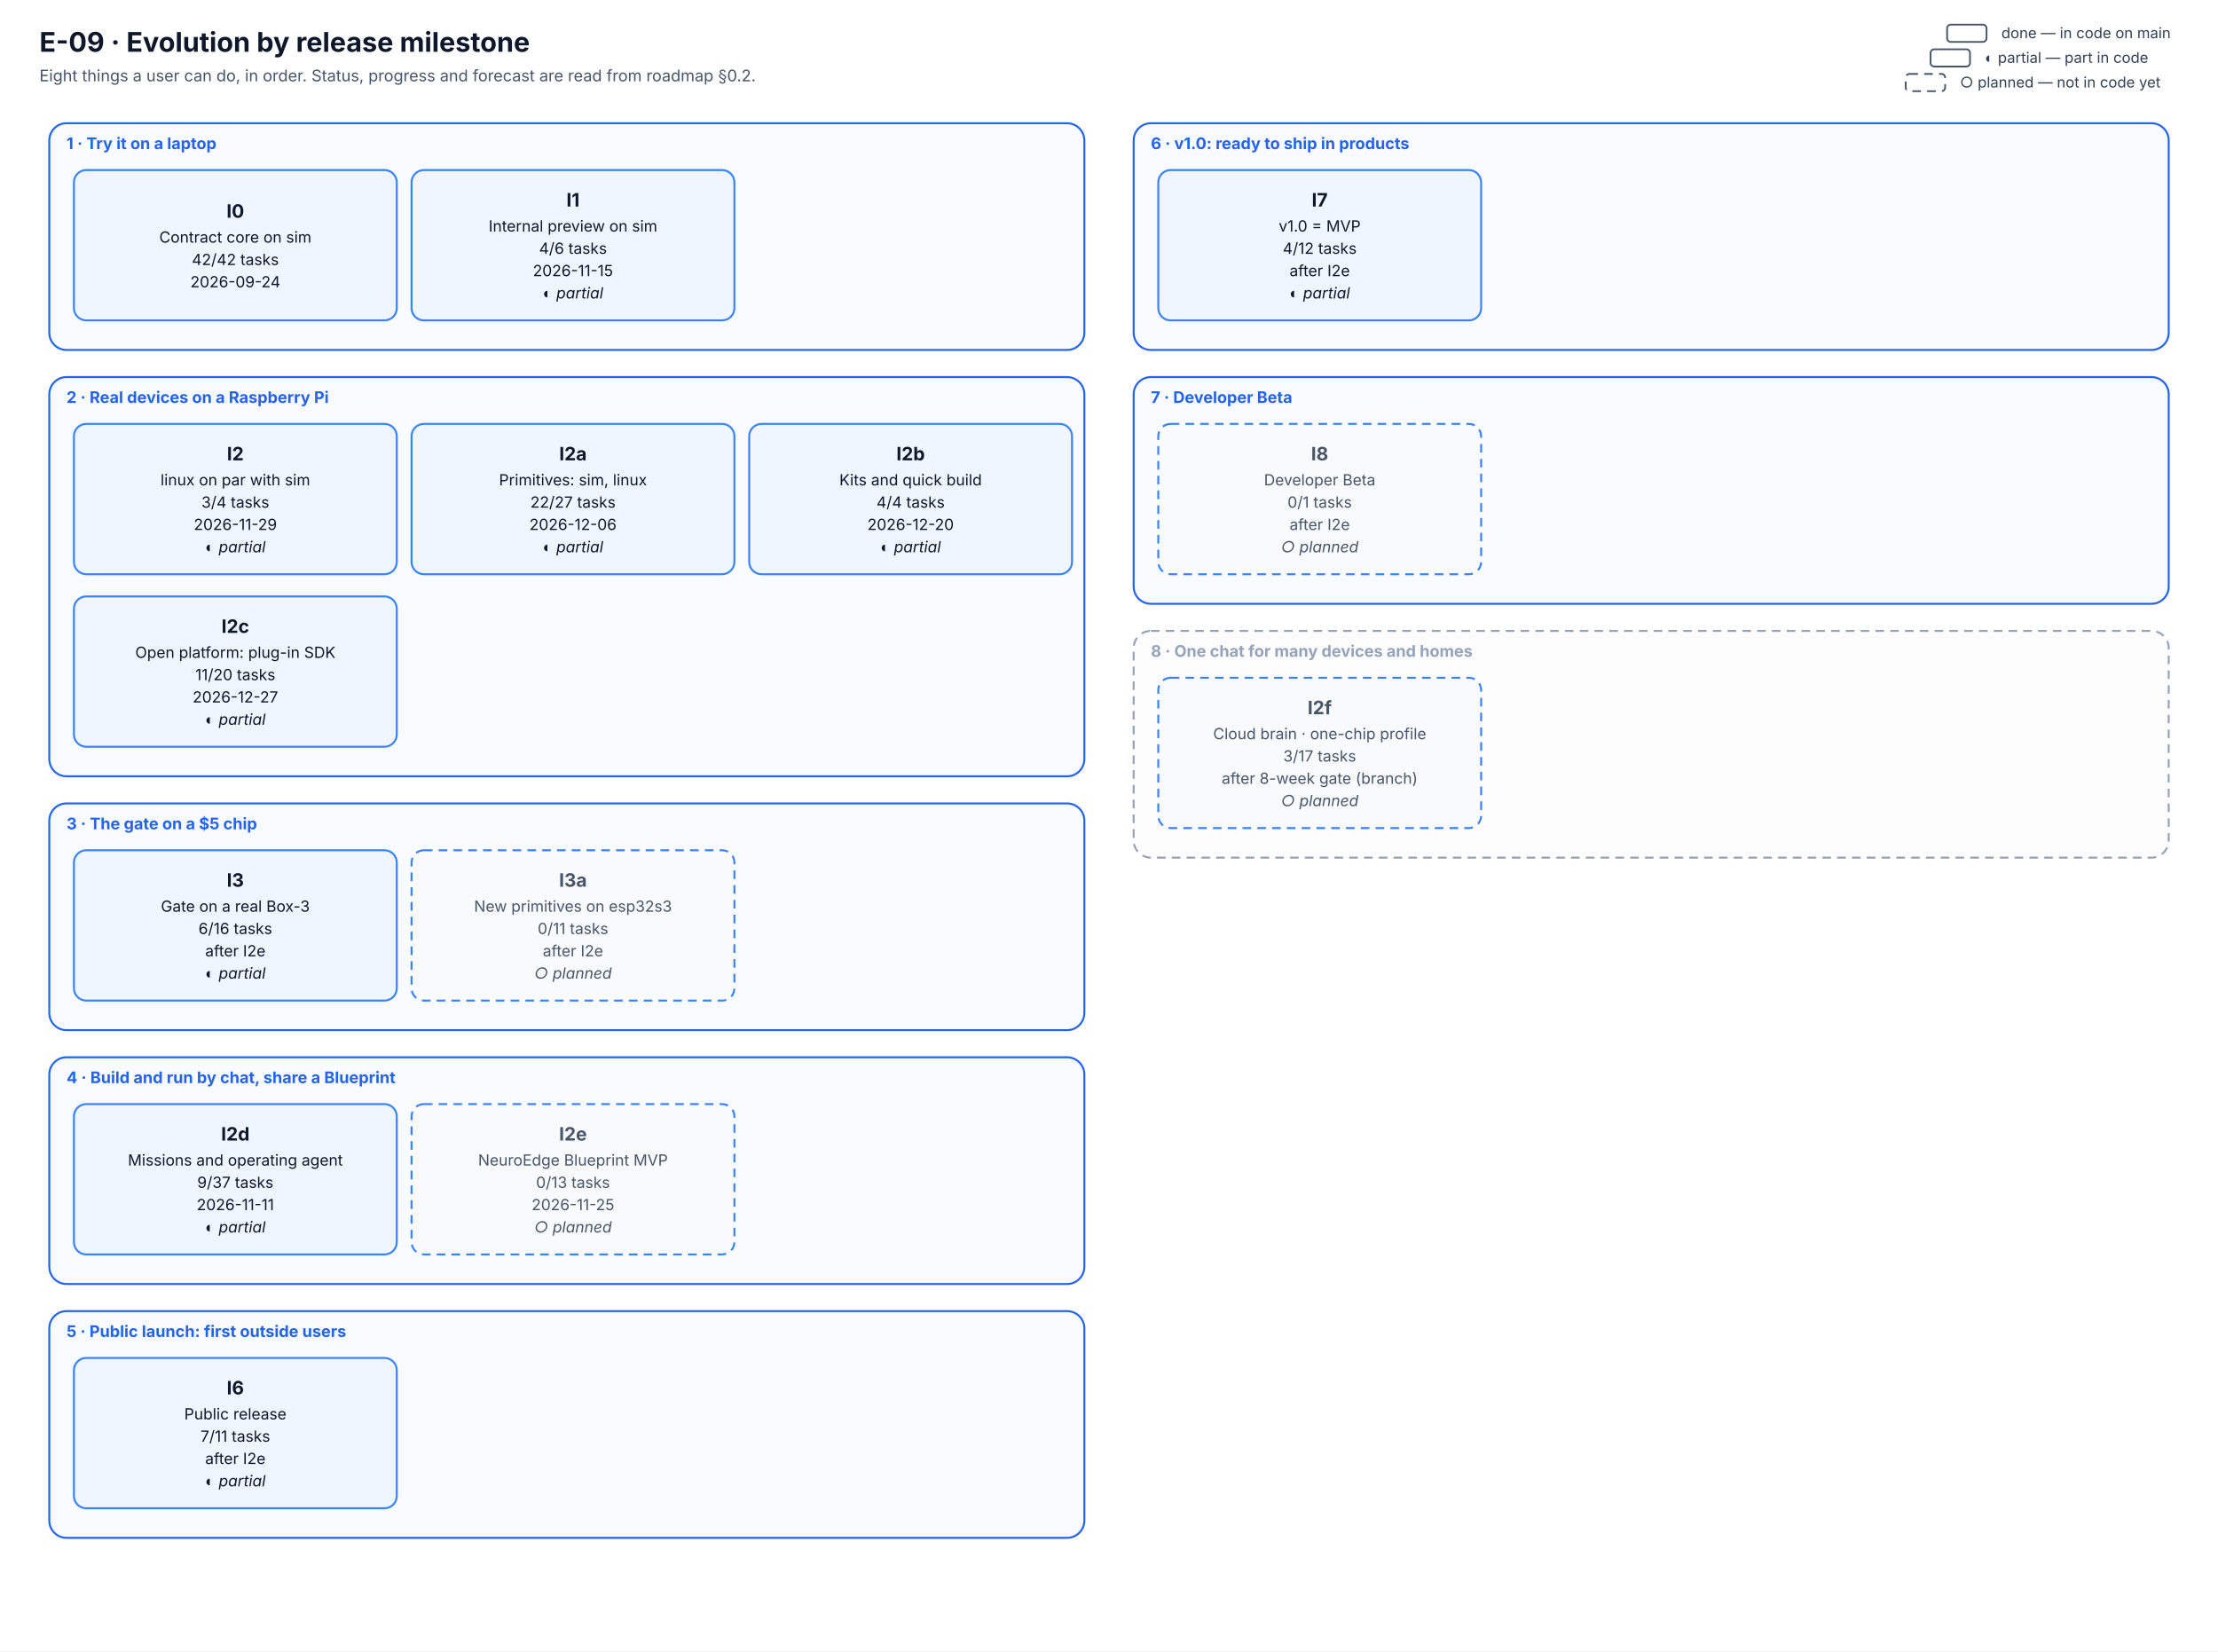
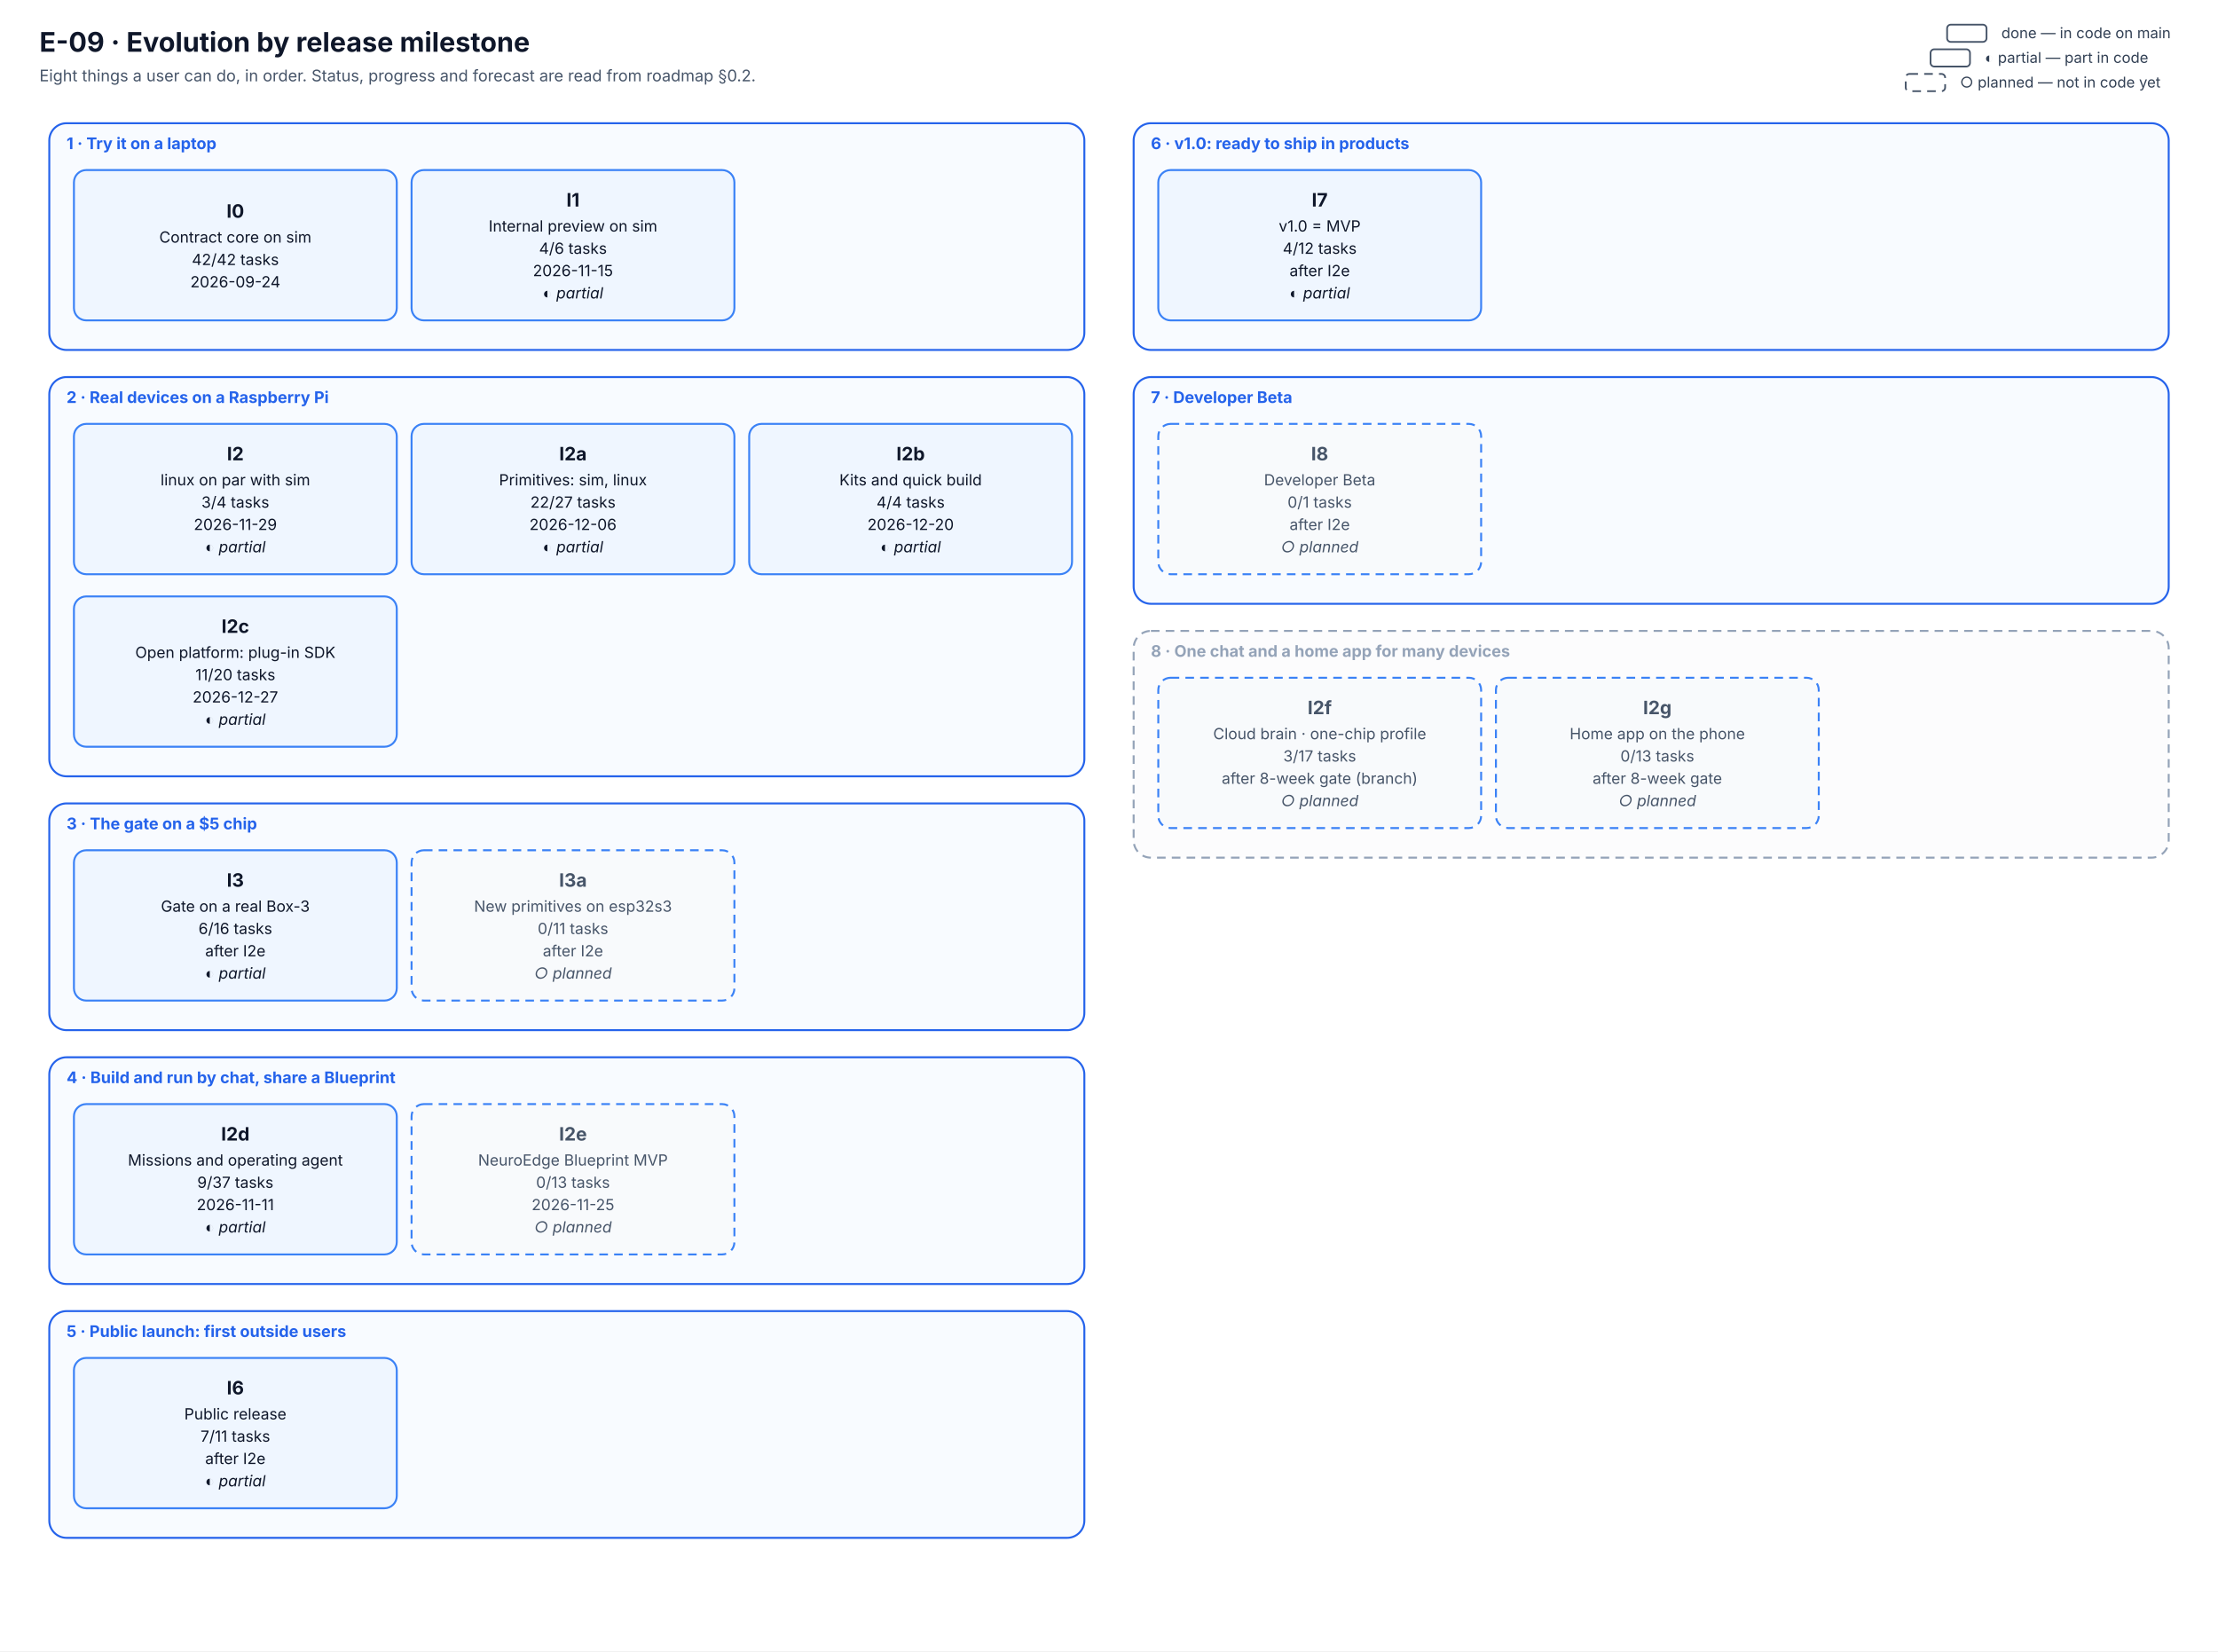
<svg xmlns="http://www.w3.org/2000/svg" viewBox="0 0 1800 1340" width="1800" height="1340" font-family="Inter, 'Segoe UI', system-ui, -apple-system, Roboto, Helvetica, Arial, sans-serif" role="img" aria-labelledby="E-09-evolution-title E-09-evolution-desc">
  <defs>
    <marker id="arr" viewBox="0 0 10 10" refX="9" refY="5" markerWidth="7" markerHeight="7" orient="auto-start-reverse">
      <path d="M0,0 L10,5 L0,10 z" fill="#334155" />
    </marker>
  </defs>
  <rect width="1800" height="1340" fill="#ffffff" />
  <text x="32.0" y="42.0" font-size="22" fill="#0f172a" text-anchor="start" font-weight="700">E-09 · Evolution by release milestone</text>
  <text x="32.0" y="66.0" font-size="13" fill="#475569" text-anchor="start">Eight things a user can do, in order. Status, progress and forecast are read from roadmap §0.2.</text>
  <rect x="40" y="100" width="840" height="184" rx="14" fill="#f8fbff" stroke="#2563eb" stroke-width="1.6" />
  <text x="54.0" y="121.0" font-size="13" fill="#2563eb" text-anchor="start" font-weight="700">1 · Try it on a laptop</text>
  <rect x="40" y="306" width="840" height="324" rx="14" fill="#f8fbff" stroke="#2563eb" stroke-width="1.6" />
  <text x="54.0" y="327.0" font-size="13" fill="#2563eb" text-anchor="start" font-weight="700">2 · Real devices on a Raspberry Pi</text>
  <rect x="40" y="652" width="840" height="184" rx="14" fill="#f8fbff" stroke="#2563eb" stroke-width="1.6" />
  <text x="54.0" y="673.0" font-size="13" fill="#2563eb" text-anchor="start" font-weight="700">3 · The gate on a $5 chip</text>
  <rect x="40" y="858" width="840" height="184" rx="14" fill="#f8fbff" stroke="#2563eb" stroke-width="1.6" />
  <text x="54.0" y="879.0" font-size="13" fill="#2563eb" text-anchor="start" font-weight="700">4 · Build and run by chat, share a Blueprint</text>
  <rect x="40" y="1064" width="840" height="184" rx="14" fill="#f8fbff" stroke="#2563eb" stroke-width="1.6" />
  <text x="54.0" y="1085.0" font-size="13" fill="#2563eb" text-anchor="start" font-weight="700">5 · Public launch: first outside users</text>
  <rect x="920" y="100" width="840" height="184" rx="14" fill="#f8fbff" stroke="#2563eb" stroke-width="1.6" />
  <text x="934.0" y="121.0" font-size="13" fill="#2563eb" text-anchor="start" font-weight="700">6 · v1.0: ready to ship in products</text>
  <rect x="920" y="306" width="840" height="184" rx="14" fill="#f8fbff" stroke="#2563eb" stroke-width="1.6" />
  <text x="934.0" y="327.0" font-size="13" fill="#2563eb" text-anchor="start" font-weight="700">7 · Developer Beta</text>
  <rect x="920" y="512" width="840" height="184" rx="14" fill="#fcfcfd" stroke="#94a3b8" stroke-width="1.6" stroke-dasharray="7 5" />
-   <text x="934.0" y="533.0" font-size="13" fill="#94a3b8" text-anchor="start" font-weight="700">8 · One chat for many devices and homes</text>
+   <text x="934.0" y="533.0" font-size="13" fill="#94a3b8" text-anchor="start" font-weight="700">8 · One chat and a home app for many devices</text>
  <rect x="60" y="138" width="262" height="122" rx="10" fill="#eff6ff" stroke="#3b82f6" stroke-width="1.6" />
  <text x="191.0" y="176.7" font-size="15" fill="#0f172a" text-anchor="middle" font-weight="700">I0</text>
  <text x="191.0" y="196.9" font-size="12.5" fill="#0f172a" text-anchor="middle">Contract core on sim</text>
  <text x="191.0" y="215.1" font-size="12.5" fill="#0f172a" text-anchor="middle">42/42 tasks</text>
  <text x="191.0" y="233.2" font-size="12.5" fill="#0f172a" text-anchor="middle">2026-09-24</text>
  <rect x="334" y="138" width="262" height="122" rx="10" fill="#eff6ff" stroke="#3b82f6" stroke-width="1.6" />
  <text x="465.0" y="167.6" font-size="15" fill="#0f172a" text-anchor="middle" font-weight="700">I1</text>
  <text x="465.0" y="187.9" font-size="12.5" fill="#0f172a" text-anchor="middle">Internal preview on sim</text>
  <text x="465.0" y="206.0" font-size="12.5" fill="#0f172a" text-anchor="middle">4/6 tasks</text>
  <text x="465.0" y="224.1" font-size="12.5" fill="#0f172a" text-anchor="middle">2026-11-15</text>
  <text x="465.0" y="242.2" font-size="12.5" fill="#0f172a" text-anchor="middle" font-style="italic">◐ partial</text>
  <rect x="60" y="344" width="262" height="122" rx="10" fill="#eff6ff" stroke="#3b82f6" stroke-width="1.6" />
  <text x="191.0" y="373.6" font-size="15" fill="#0f172a" text-anchor="middle" font-weight="700">I2</text>
  <text x="191.0" y="393.9" font-size="12.5" fill="#0f172a" text-anchor="middle">linux on par with sim</text>
  <text x="191.0" y="412.0" font-size="12.5" fill="#0f172a" text-anchor="middle">3/4 tasks</text>
  <text x="191.0" y="430.1" font-size="12.5" fill="#0f172a" text-anchor="middle">2026-11-29</text>
  <text x="191.0" y="448.2" font-size="12.5" fill="#0f172a" text-anchor="middle" font-style="italic">◐ partial</text>
  <rect x="334" y="344" width="262" height="122" rx="10" fill="#eff6ff" stroke="#3b82f6" stroke-width="1.6" />
  <text x="465.0" y="373.6" font-size="15" fill="#0f172a" text-anchor="middle" font-weight="700">I2a</text>
  <text x="465.0" y="393.9" font-size="12.5" fill="#0f172a" text-anchor="middle">Primitives: sim, linux</text>
  <text x="465.0" y="412.0" font-size="12.5" fill="#0f172a" text-anchor="middle">22/27 tasks</text>
  <text x="465.0" y="430.1" font-size="12.5" fill="#0f172a" text-anchor="middle">2026-12-06</text>
  <text x="465.0" y="448.2" font-size="12.5" fill="#0f172a" text-anchor="middle" font-style="italic">◐ partial</text>
  <rect x="608" y="344" width="262" height="122" rx="10" fill="#eff6ff" stroke="#3b82f6" stroke-width="1.6" />
  <text x="739.0" y="373.6" font-size="15" fill="#0f172a" text-anchor="middle" font-weight="700">I2b</text>
  <text x="739.0" y="393.9" font-size="12.5" fill="#0f172a" text-anchor="middle">Kits and quick build</text>
  <text x="739.0" y="412.0" font-size="12.5" fill="#0f172a" text-anchor="middle">4/4 tasks</text>
  <text x="739.0" y="430.1" font-size="12.5" fill="#0f172a" text-anchor="middle">2026-12-20</text>
  <text x="739.0" y="448.2" font-size="12.5" fill="#0f172a" text-anchor="middle" font-style="italic">◐ partial</text>
  <rect x="60" y="484" width="262" height="122" rx="10" fill="#eff6ff" stroke="#3b82f6" stroke-width="1.6" />
  <text x="191.0" y="513.6" font-size="15" fill="#0f172a" text-anchor="middle" font-weight="700">I2c</text>
  <text x="191.0" y="533.9" font-size="12.5" fill="#0f172a" text-anchor="middle">Open platform: plug-in SDK</text>
  <text x="191.0" y="552.0" font-size="12.5" fill="#0f172a" text-anchor="middle">11/20 tasks</text>
  <text x="191.0" y="570.1" font-size="12.5" fill="#0f172a" text-anchor="middle">2026-12-27</text>
  <text x="191.0" y="588.2" font-size="12.5" fill="#0f172a" text-anchor="middle" font-style="italic">◐ partial</text>
  <rect x="60" y="690" width="262" height="122" rx="10" fill="#eff6ff" stroke="#3b82f6" stroke-width="1.6" />
  <text x="191.0" y="719.6" font-size="15" fill="#0f172a" text-anchor="middle" font-weight="700">I3</text>
  <text x="191.0" y="739.9" font-size="12.5" fill="#0f172a" text-anchor="middle">Gate on a real Box-3</text>
  <text x="191.0" y="758.0" font-size="12.5" fill="#0f172a" text-anchor="middle">6/16 tasks</text>
  <text x="191.0" y="776.1" font-size="12.5" fill="#0f172a" text-anchor="middle">after I2e</text>
  <text x="191.0" y="794.2" font-size="12.5" fill="#0f172a" text-anchor="middle" font-style="italic">◐ partial</text>
  <rect x="334" y="690" width="262" height="122" rx="10" fill="#f8fafc" stroke="#3b82f6" stroke-width="1.6" stroke-dasharray="7 5" />
  <text x="465.0" y="719.6" font-size="15" fill="#475569" text-anchor="middle" font-weight="700">I3a</text>
  <text x="465.0" y="739.9" font-size="12.5" fill="#475569" text-anchor="middle">New primitives on esp32s3</text>
  <text x="465.0" y="758.0" font-size="12.5" fill="#475569" text-anchor="middle">0/11 tasks</text>
  <text x="465.0" y="776.1" font-size="12.5" fill="#475569" text-anchor="middle">after I2e</text>
  <text x="465.0" y="794.2" font-size="12.5" fill="#475569" text-anchor="middle" font-style="italic">○ planned</text>
  <rect x="60" y="896" width="262" height="122" rx="10" fill="#eff6ff" stroke="#3b82f6" stroke-width="1.6" />
  <text x="191.0" y="925.6" font-size="15" fill="#0f172a" text-anchor="middle" font-weight="700">I2d</text>
  <text x="191.0" y="945.9" font-size="12.5" fill="#0f172a" text-anchor="middle">Missions and operating agent</text>
  <text x="191.0" y="964.0" font-size="12.5" fill="#0f172a" text-anchor="middle">9/37 tasks</text>
  <text x="191.0" y="982.1" font-size="12.5" fill="#0f172a" text-anchor="middle">2026-11-11</text>
  <text x="191.0" y="1000.2" font-size="12.5" fill="#0f172a" text-anchor="middle" font-style="italic">◐ partial</text>
  <rect x="334" y="896" width="262" height="122" rx="10" fill="#f8fafc" stroke="#3b82f6" stroke-width="1.6" stroke-dasharray="7 5" />
  <text x="465.0" y="925.6" font-size="15" fill="#475569" text-anchor="middle" font-weight="700">I2e</text>
  <text x="465.0" y="945.9" font-size="12.5" fill="#475569" text-anchor="middle">NeuroEdge Blueprint MVP</text>
  <text x="465.0" y="964.0" font-size="12.5" fill="#475569" text-anchor="middle">0/13 tasks</text>
  <text x="465.0" y="982.1" font-size="12.5" fill="#475569" text-anchor="middle">2026-11-25</text>
  <text x="465.0" y="1000.2" font-size="12.5" fill="#475569" text-anchor="middle" font-style="italic">○ planned</text>
  <rect x="60" y="1102" width="262" height="122" rx="10" fill="#eff6ff" stroke="#3b82f6" stroke-width="1.6" />
  <text x="191.0" y="1131.6" font-size="15" fill="#0f172a" text-anchor="middle" font-weight="700">I6</text>
  <text x="191.0" y="1151.9" font-size="12.5" fill="#0f172a" text-anchor="middle">Public release</text>
  <text x="191.0" y="1170.0" font-size="12.5" fill="#0f172a" text-anchor="middle">7/11 tasks</text>
  <text x="191.0" y="1188.1" font-size="12.5" fill="#0f172a" text-anchor="middle">after I2e</text>
  <text x="191.0" y="1206.2" font-size="12.5" fill="#0f172a" text-anchor="middle" font-style="italic">◐ partial</text>
  <rect x="940" y="138" width="262" height="122" rx="10" fill="#eff6ff" stroke="#3b82f6" stroke-width="1.6" />
  <text x="1071.0" y="167.6" font-size="15" fill="#0f172a" text-anchor="middle" font-weight="700">I7</text>
  <text x="1071.0" y="187.9" font-size="12.5" fill="#0f172a" text-anchor="middle">v1.0 = MVP</text>
  <text x="1071.0" y="206.0" font-size="12.5" fill="#0f172a" text-anchor="middle">4/12 tasks</text>
  <text x="1071.0" y="224.1" font-size="12.5" fill="#0f172a" text-anchor="middle">after I2e</text>
  <text x="1071.0" y="242.2" font-size="12.5" fill="#0f172a" text-anchor="middle" font-style="italic">◐ partial</text>
  <rect x="940" y="344" width="262" height="122" rx="10" fill="#f8fafc" stroke="#3b82f6" stroke-width="1.6" stroke-dasharray="7 5" />
  <text x="1071.0" y="373.6" font-size="15" fill="#475569" text-anchor="middle" font-weight="700">I8</text>
  <text x="1071.0" y="393.9" font-size="12.5" fill="#475569" text-anchor="middle">Developer Beta</text>
  <text x="1071.0" y="412.0" font-size="12.5" fill="#475569" text-anchor="middle">0/1 tasks</text>
  <text x="1071.0" y="430.1" font-size="12.5" fill="#475569" text-anchor="middle">after I2e</text>
  <text x="1071.0" y="448.2" font-size="12.5" fill="#475569" text-anchor="middle" font-style="italic">○ planned</text>
  <rect x="940" y="550" width="262" height="122" rx="10" fill="#f8fafc" stroke="#3b82f6" stroke-width="1.6" stroke-dasharray="7 5" />
  <text x="1071.0" y="579.6" font-size="15" fill="#475569" text-anchor="middle" font-weight="700">I2f</text>
  <text x="1071.0" y="599.9" font-size="12.5" fill="#475569" text-anchor="middle">Cloud brain · one-chip profile</text>
  <text x="1071.0" y="618.0" font-size="12.5" fill="#475569" text-anchor="middle">3/17 tasks</text>
  <text x="1071.0" y="636.1" font-size="12.5" fill="#475569" text-anchor="middle">after 8-week gate (branch)</text>
  <text x="1071.0" y="654.2" font-size="12.5" fill="#475569" text-anchor="middle" font-style="italic">○ planned</text>
+   <rect x="1214" y="550" width="262" height="122" rx="10" fill="#f8fafc" stroke="#3b82f6" stroke-width="1.6" stroke-dasharray="7 5" />
+   <text x="1345.0" y="579.6" font-size="15" fill="#475569" text-anchor="middle" font-weight="700">I2g</text>
+   <text x="1345.0" y="599.9" font-size="12.5" fill="#475569" text-anchor="middle">Home app on the phone</text>
+   <text x="1345.0" y="618.0" font-size="12.5" fill="#475569" text-anchor="middle">0/13 tasks</text>
+   <text x="1345.0" y="636.1" font-size="12.5" fill="#475569" text-anchor="middle">after 8-week gate</text>
+   <text x="1345.0" y="654.2" font-size="12.5" fill="#475569" text-anchor="middle" font-style="italic">○ planned</text>
  <rect x="1546.56" y="60" width="32" height="14" rx="3" fill="#ffffff" stroke="#475569" stroke-width="1.4" stroke-dasharray="7 5" />
  <text x="1590.6" y="71.0" font-size="12" fill="#334155" text-anchor="start">○ planned — not in code yet</text>
  <rect x="1566.72" y="40" width="32" height="14" rx="3" fill="#ffffff" stroke="#475569" stroke-width="1.4" />
  <text x="1610.7" y="51.0" font-size="12" fill="#334155" text-anchor="start">◐ partial — part in code</text>
  <rect x="1580.16" y="20" width="32" height="14" rx="3" fill="#ffffff" stroke="#475569" stroke-width="1.4" />
  <text x="1624.2" y="31.0" font-size="12" fill="#334155" text-anchor="start">done — in code on main</text>
</svg>
